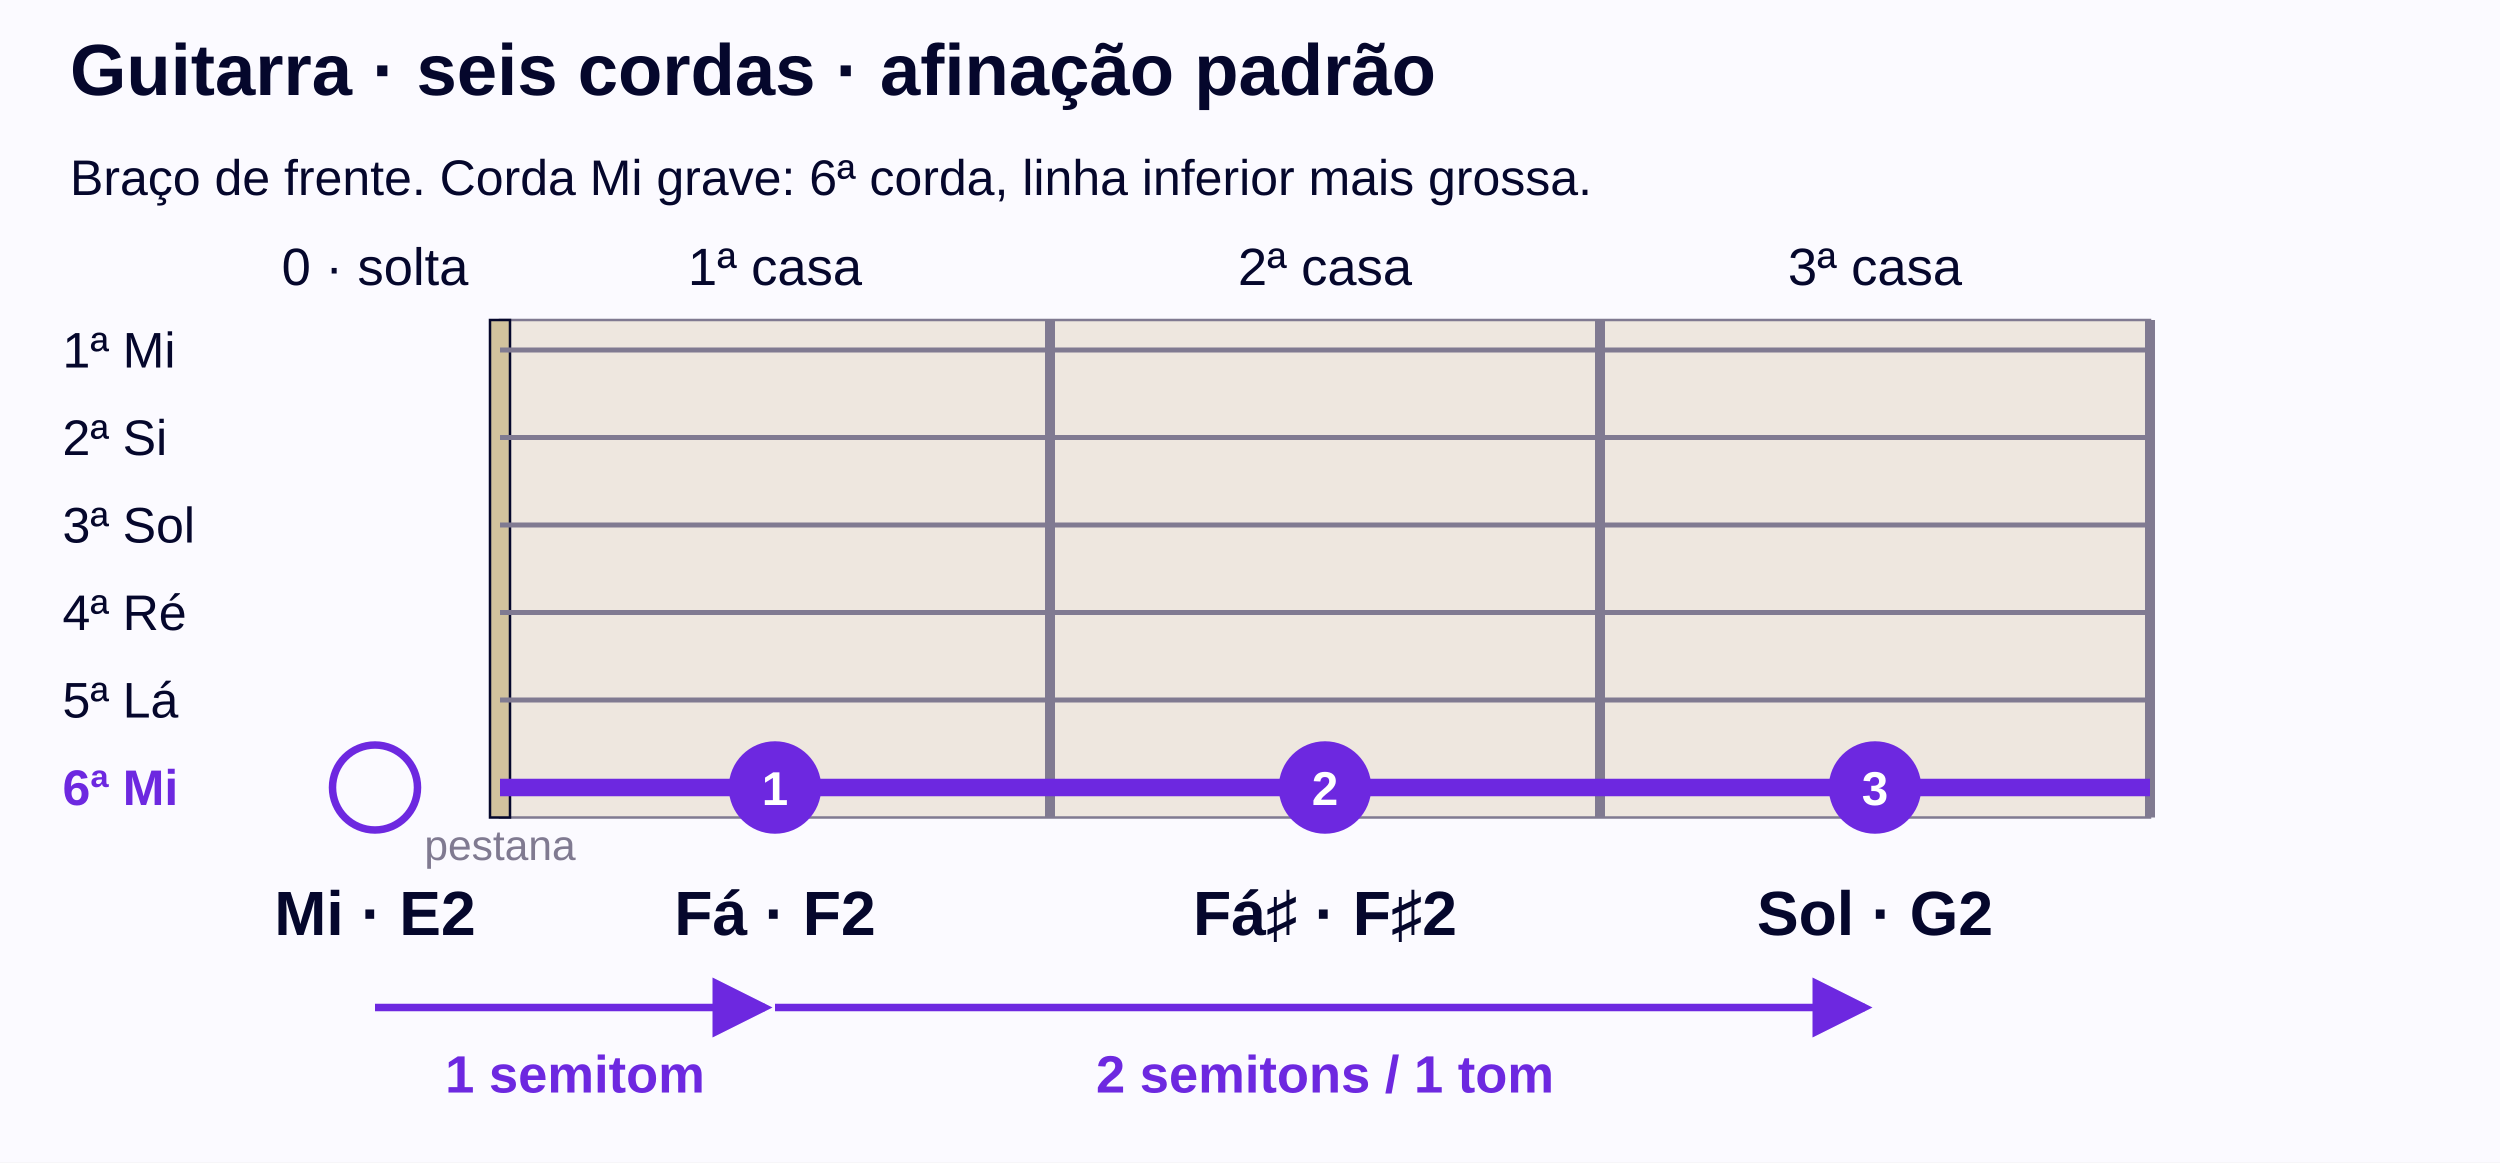
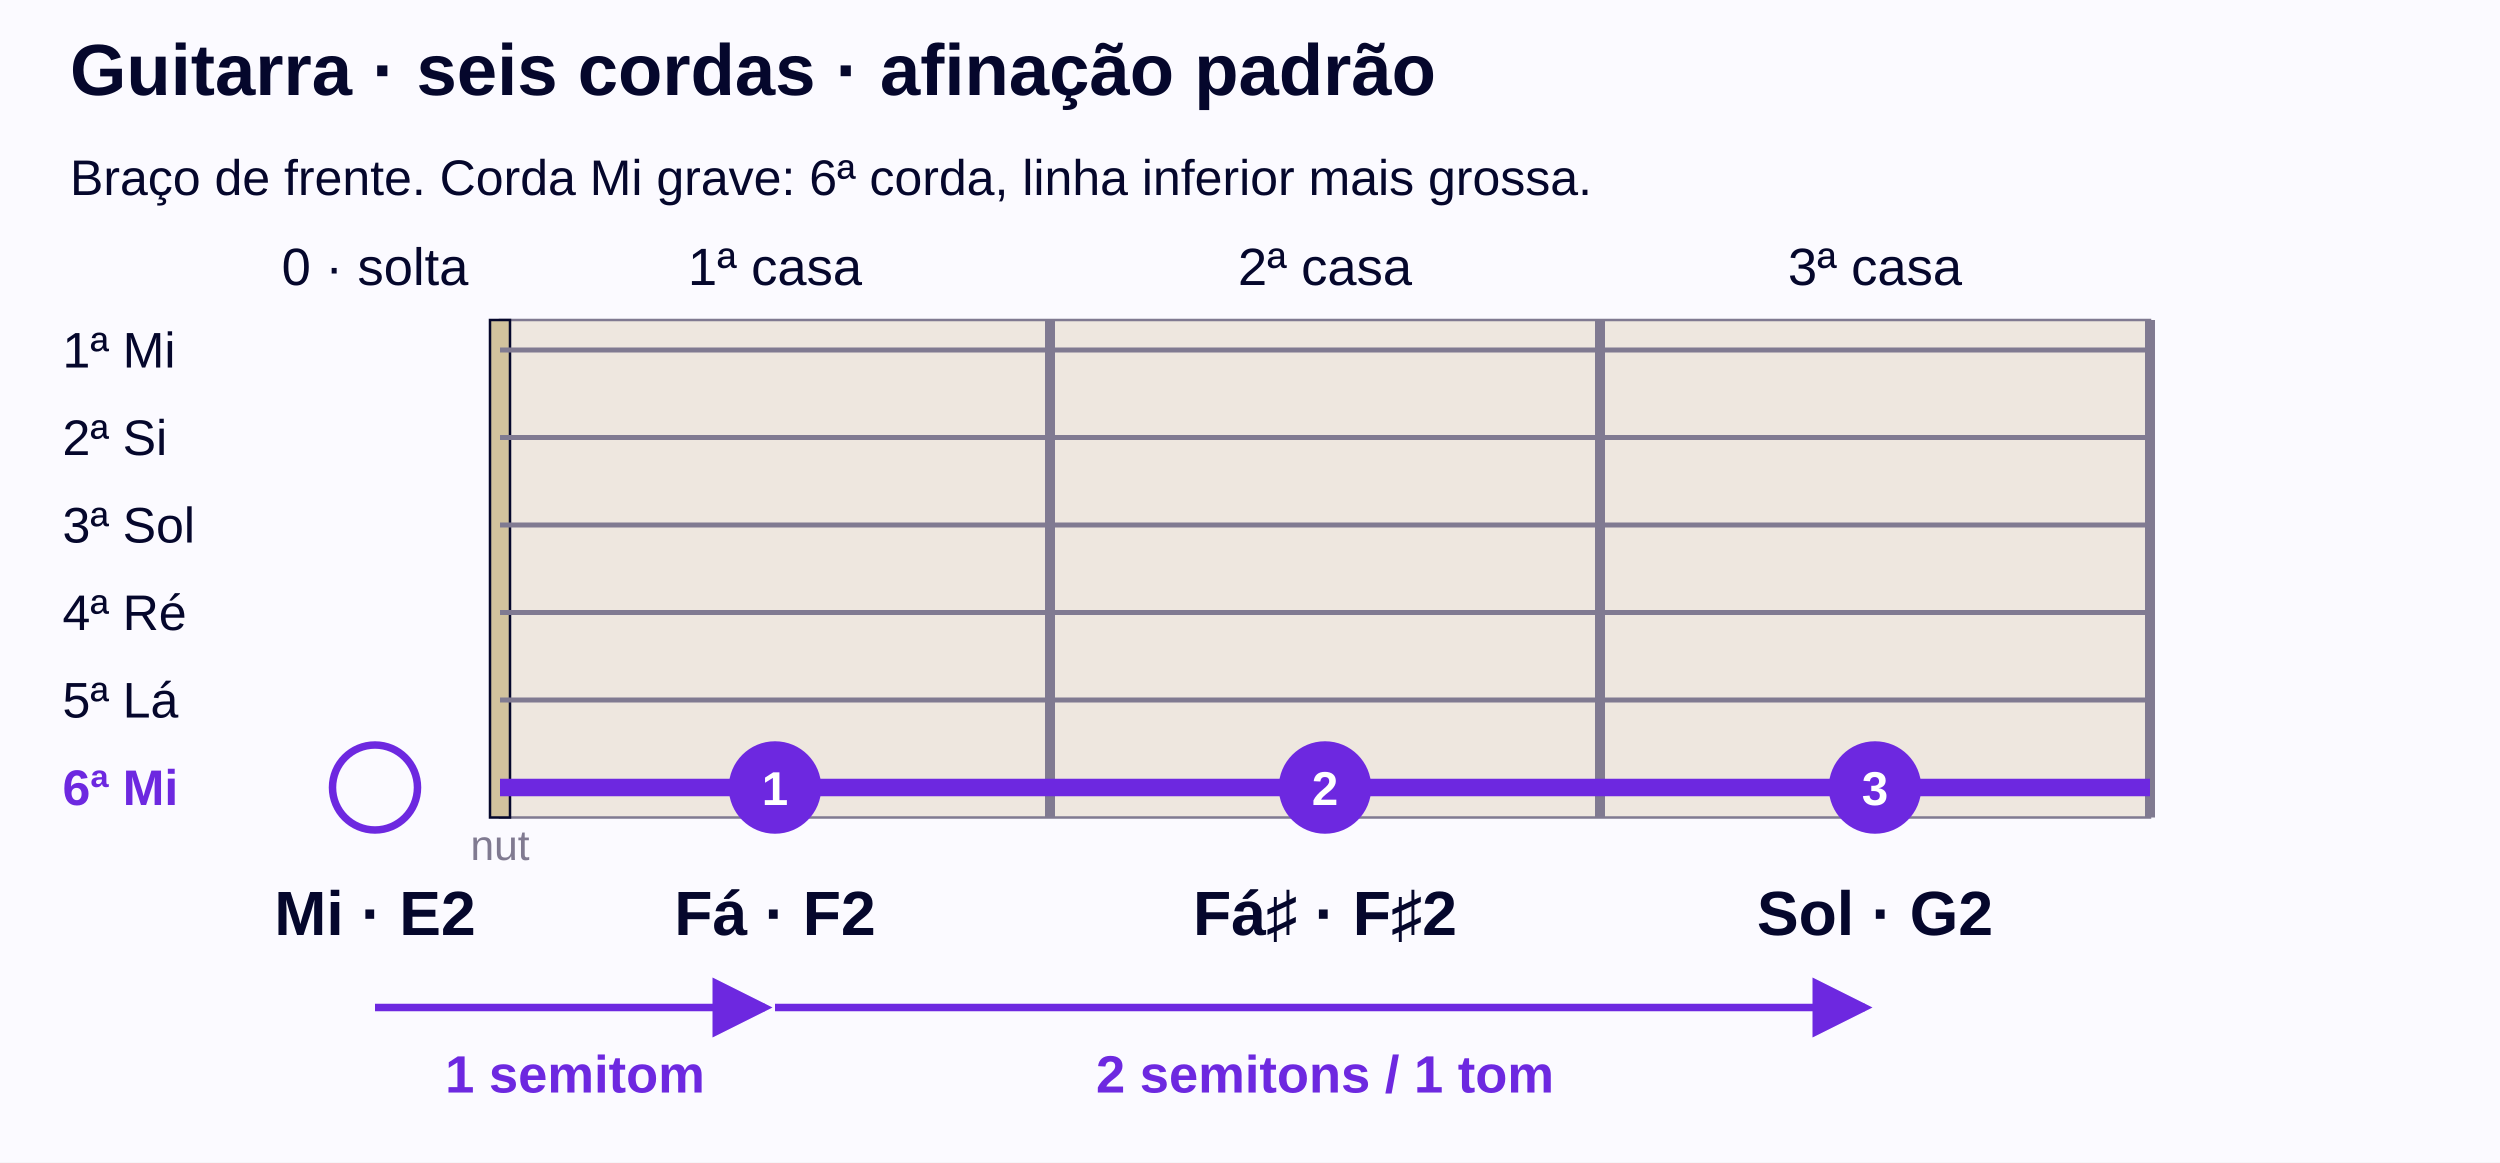
<svg xmlns="http://www.w3.org/2000/svg" viewBox="0 0 1000 465" role="img" aria-labelledby="guitar-distances-title guitar-distances-desc">
  <defs>
    <marker id="guitar-distances-arrow" markerWidth="8" markerHeight="8" refX="7" refY="4" orient="auto">
      <path d="M0,0 L8,4 L0,8 Z" fill="#6D28E0" />
    </marker>
  </defs>
  <rect width="1000" height="465" fill="#FBFAFF" />
  <g font-family="Manrope, Arial, sans-serif" fill="#05072C">
    <text x="28" y="38" font-size="29" fill="#05072C" text-anchor="start" font-weight="700">Guitarra · seis cordas · afinação padrão</text>
    <text x="28" y="78" font-size="20" fill="#05072C" text-anchor="start">Braço de frente. Corda Mi grave: 6ª corda, linha inferior mais grossa.</text>
    <rect x="200" y="128" width="660" height="199" fill="#EEE7DF" stroke="#807A91" />
    <line x1="420" x2="420" y1="128" y2="327" stroke="#807A91" stroke-width="4" />
    <line x1="640" x2="640" y1="128" y2="327" stroke="#807A91" stroke-width="4" />
    <line x1="860" x2="860" y1="128" y2="327" stroke="#807A91" stroke-width="4" />
    <rect x="196" y="128" width="8" height="199" fill="#D2C29E" stroke="#05072C" />
    <text x="25" y="147" font-size="20" fill="#05072C" text-anchor="start">1ª Mi</text>
    <line x1="200" x2="860" y1="140" y2="140" stroke="#807A91" stroke-width="2" />
    <text x="25" y="182" font-size="20" fill="#05072C" text-anchor="start">2ª Si</text>
    <line x1="200" x2="860" y1="175" y2="175" stroke="#807A91" stroke-width="2" />
    <text x="25" y="217" font-size="20" fill="#05072C" text-anchor="start">3ª Sol</text>
    <line x1="200" x2="860" y1="210" y2="210" stroke="#807A91" stroke-width="2" />
    <text x="25" y="252" font-size="20" fill="#05072C" text-anchor="start">4ª Ré</text>
    <line x1="200" x2="860" y1="245" y2="245" stroke="#807A91" stroke-width="2" />
    <text x="25" y="287" font-size="20" fill="#05072C" text-anchor="start">5ª Lá</text>
    <line x1="200" x2="860" y1="280" y2="280" stroke="#807A91" stroke-width="2" />
    <text x="25" y="322" font-size="20" fill="#6D28E0" text-anchor="start" font-weight="700">6ª Mi</text>
    <line x1="200" x2="860" y1="315" y2="315" stroke="#6D28E0" stroke-width="7" />
    <text x="150" y="114" font-size="21" fill="#05072C" text-anchor="middle">0 · solta</text>
    <text x="310" y="114" font-size="21" fill="#05072C" text-anchor="middle">1ª casa</text>
    <text x="530" y="114" font-size="21" fill="#05072C" text-anchor="middle">2ª casa</text>
    <text x="750" y="114" font-size="21" fill="#05072C" text-anchor="middle">3ª casa</text>
    <circle cx="150" cy="315" r="17" fill="#FBFAFF" stroke="#6D28E0" stroke-width="3" />
    <text x="150" y="374" font-size="25" fill="#05072C" text-anchor="middle" font-weight="700">Mi · E2</text>
    <circle cx="310" cy="315" r="17" fill="#6D28E0" stroke="#6D28E0" stroke-width="3" />
    <text x="310" y="322" font-size="19" fill="#fff" text-anchor="middle" font-weight="700">1</text>
    <text x="310" y="374" font-size="25" fill="#05072C" text-anchor="middle" font-weight="700">Fá · F2</text>
    <circle cx="530" cy="315" r="17" fill="#6D28E0" stroke="#6D28E0" stroke-width="3" />
    <text x="530" y="322" font-size="19" fill="#fff" text-anchor="middle" font-weight="700">2</text>
    <text x="530" y="374" font-size="25" fill="#05072C" text-anchor="middle" font-weight="700">Fá♯ · F♯2</text>
    <circle cx="750" cy="315" r="17" fill="#6D28E0" stroke="#6D28E0" stroke-width="3" />
    <text x="750" y="322" font-size="19" fill="#fff" text-anchor="middle" font-weight="700">3</text>
    <text x="750" y="374" font-size="25" fill="#05072C" text-anchor="middle" font-weight="700">Sol · G2</text>
-     <text x="200" y="344" font-size="17" fill="#807A91" text-anchor="middle">pestana</text>
+     <text x="200" y="344" font-size="17" fill="#807A91" text-anchor="middle">nut</text>
    <line x1="150" y1="403" x2="306" y2="403" stroke="#6D28E0" stroke-width="3" marker-end="url(#guitar-distances-arrow)" />
    <text x="230" y="437" font-size="21" fill="#6D28E0" text-anchor="middle" font-weight="700">1 semitom</text>
    <line x1="310" y1="403" x2="746" y2="403" stroke="#6D28E0" stroke-width="3" marker-end="url(#guitar-distances-arrow)" />
    <text x="530" y="437" font-size="21" fill="#6D28E0" text-anchor="middle" font-weight="700">2 semitons / 1 tom</text>
  </g>
</svg>
